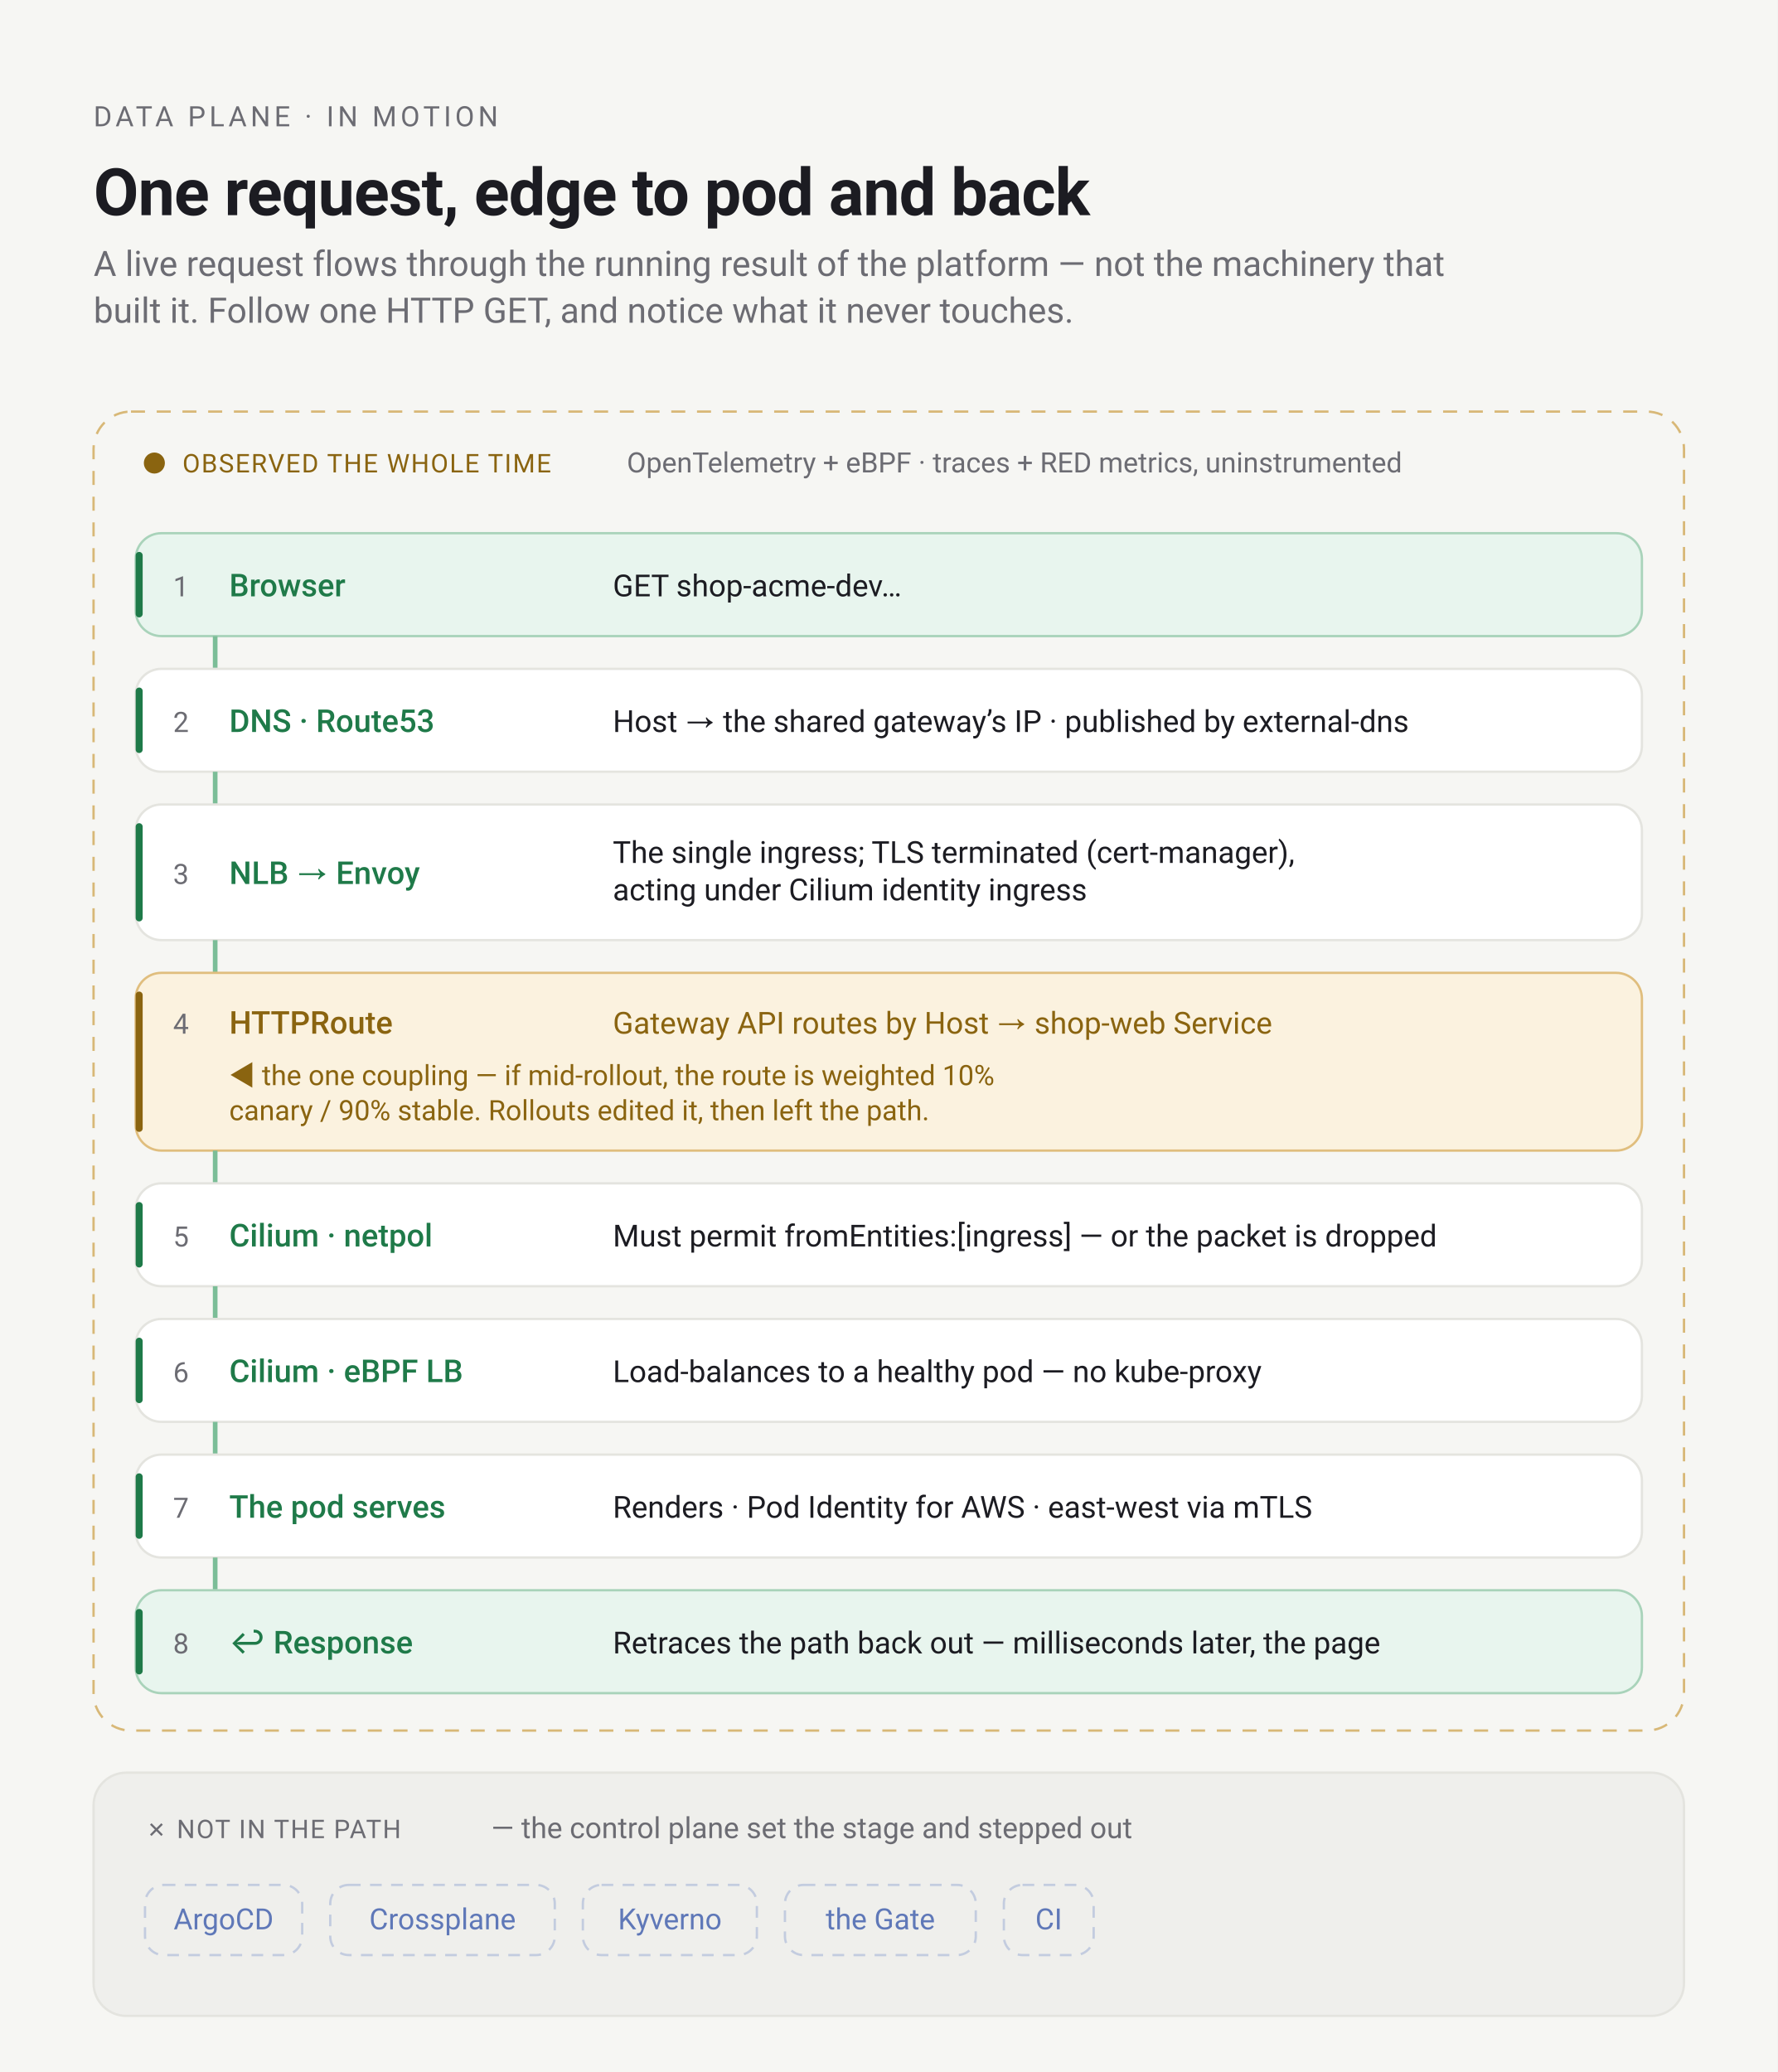
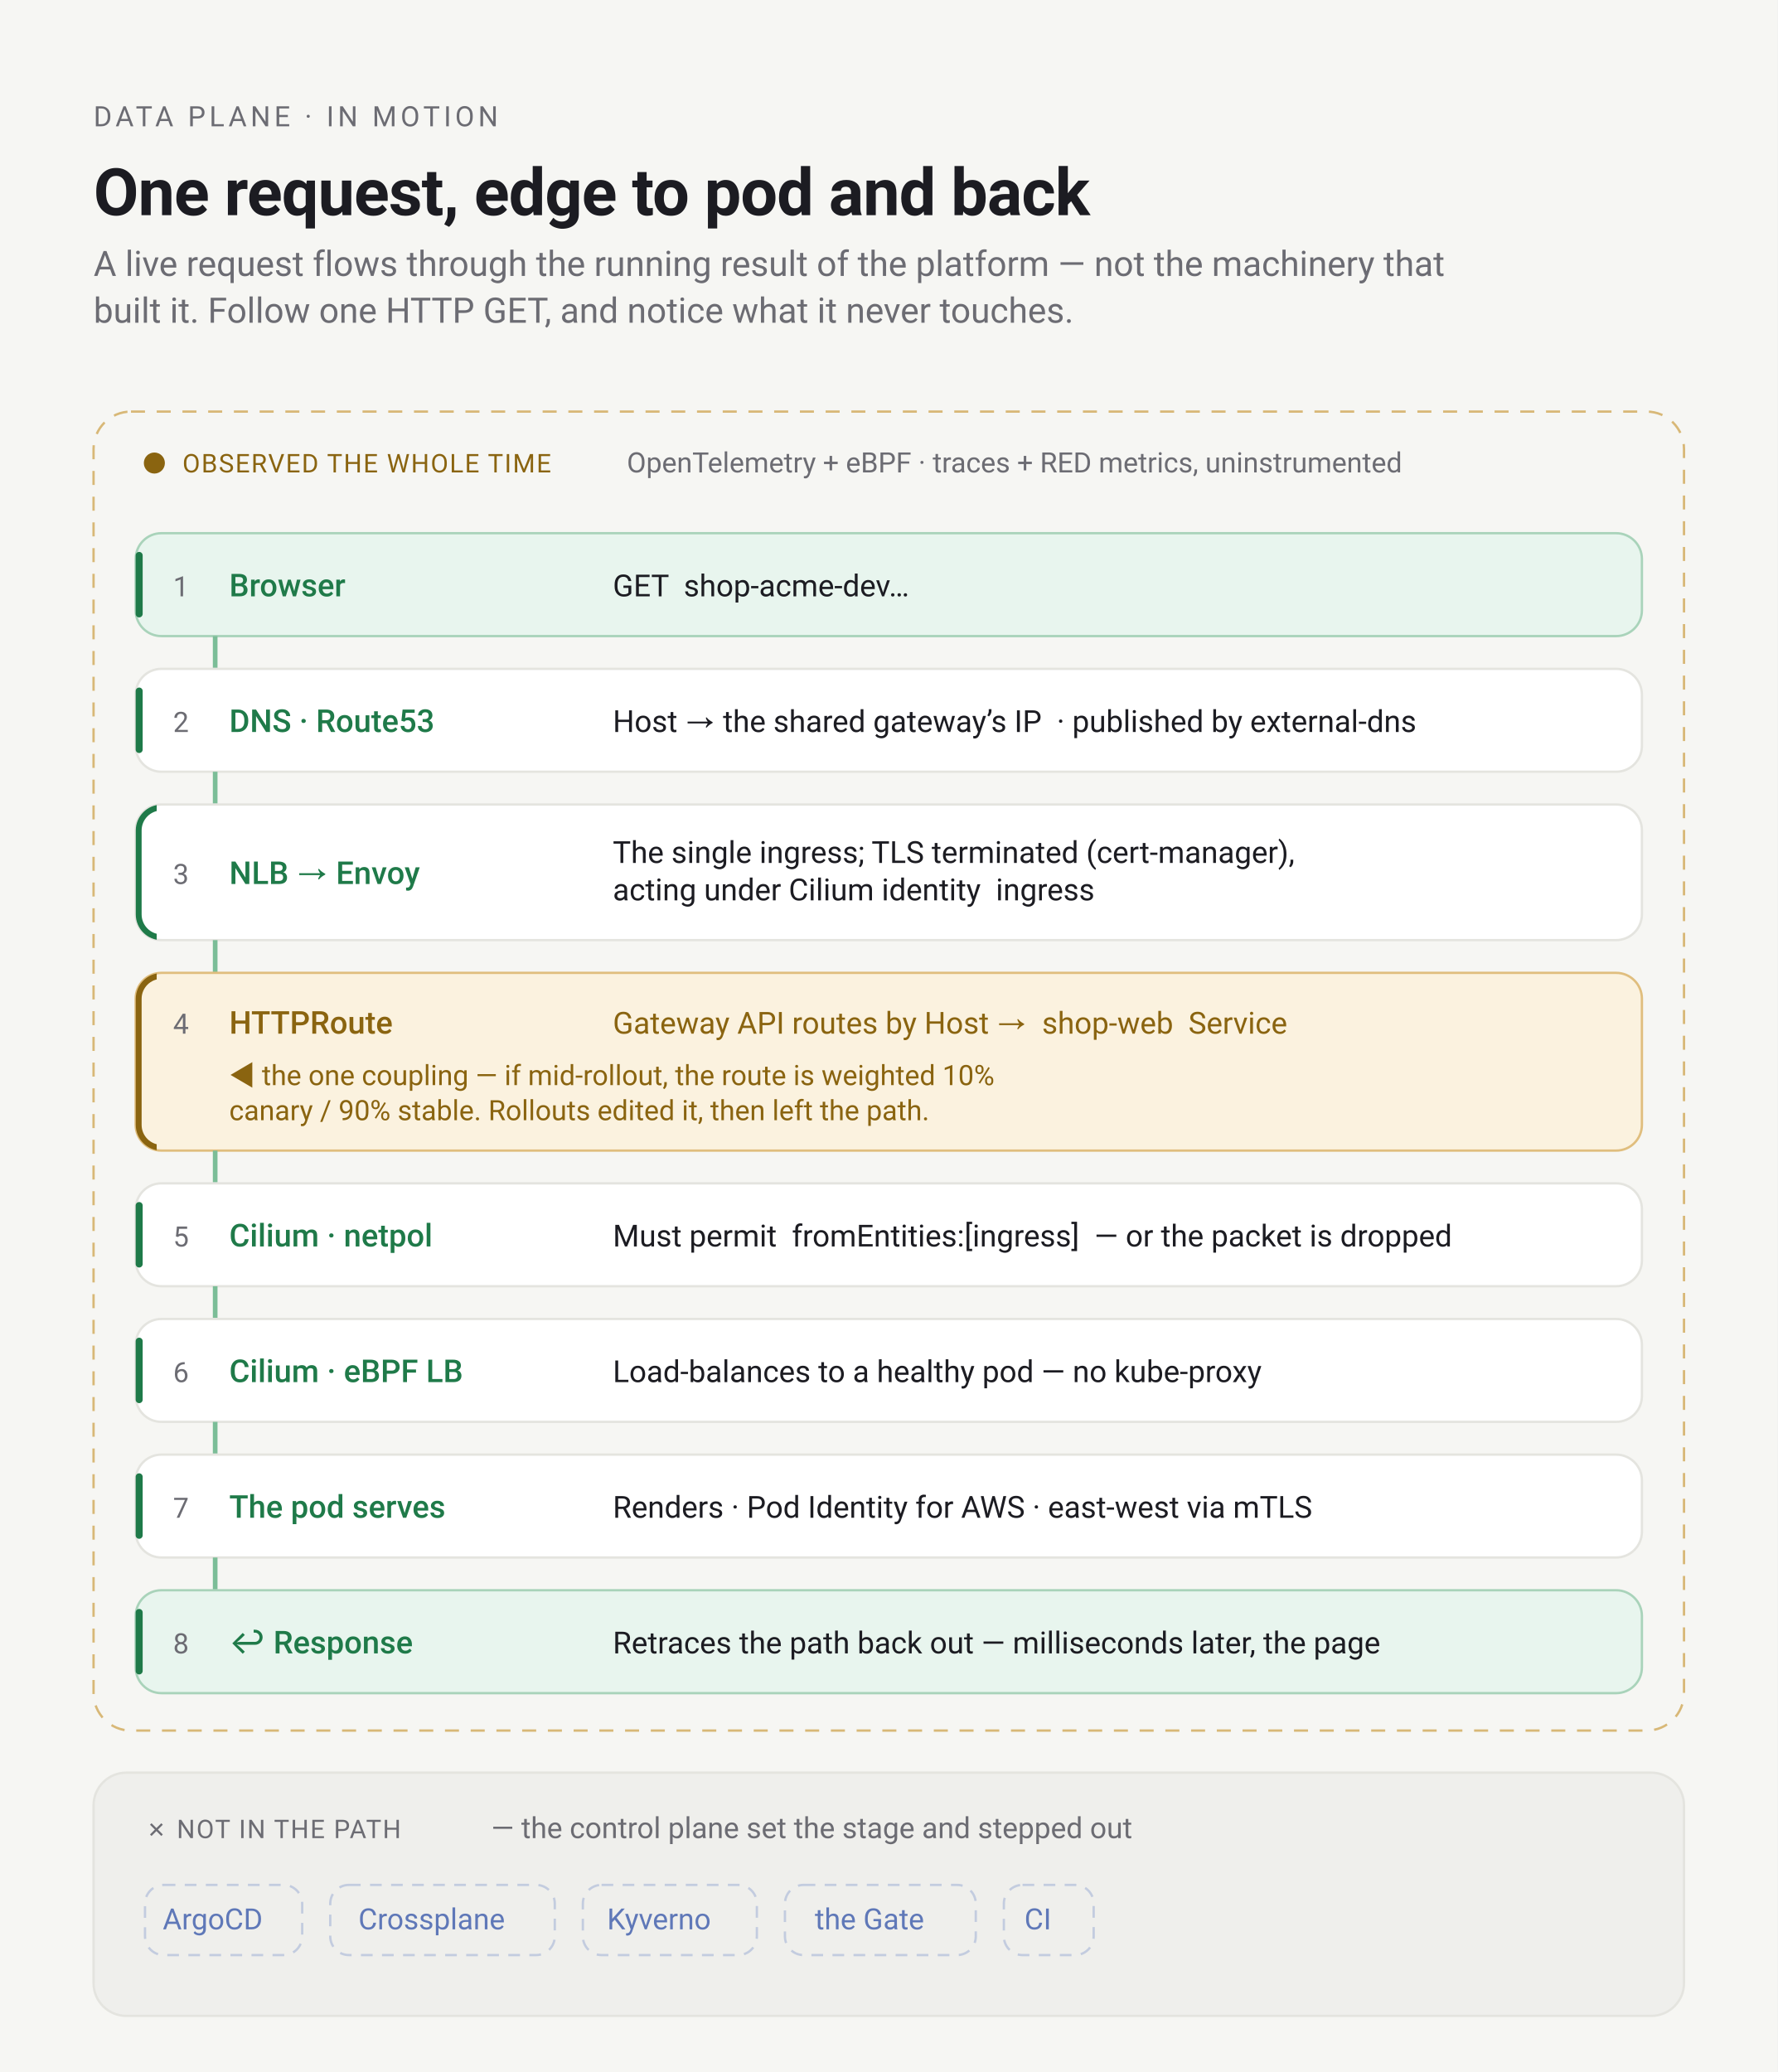
- <svg xmlns="http://www.w3.org/2000/svg" viewBox="0 0 760 886" width="760" height="886" font-family="system-ui,-apple-system,'Segoe UI',Roboto,Helvetica,Arial,sans-serif">
+ <svg xmlns="http://www.w3.org/2000/svg" xml:space="preserve" viewBox="0 0 760 886" width="760" height="886" font-family="system-ui,-apple-system,'Segoe UI',Roboto,Helvetica,Arial,sans-serif">
+   <defs>
+     <clipPath id="abar0">
+       <rect x="57.0" y="343.0" width="10.0" height="60.0" />
+     </clipPath>
+     <clipPath id="abar1">
+       <rect x="57.0" y="415.0" width="10.0" height="78.0" />
+     </clipPath>
+   </defs>
  <style>@media(prefers-color-scheme:dark){[fill="#f6f6f3"]{fill:#1b1b18}[stroke="#f6f6f3"]{stroke:#1b1b18}[fill="#6c6c73"]{fill:#898990}[stroke="#6c6c73"]{stroke:#898990}[fill="#1c1c22"]{fill:#dddde3}[stroke="#1c1c22"]{stroke:#dddde3}[fill="#d8b877"]{fill:#e1c68e}[stroke="#d8b877"]{stroke:#e1c68e}[fill="#8a6410"]{fill:#ecb02d}[stroke="#8a6410"]{stroke:#ecb02d}[fill="#e8f5ee"]{fill:#214b35}[stroke="#e8f5ee"]{stroke:#214b35}[fill="#a9d3ba"]{fill:#9fd0b3}[stroke="#a9d3ba"]{stroke:#9fd0b3}[fill="#1f7a49"]{fill:#45d487}[stroke="#1f7a49"]{stroke:#45d487}[fill="#7bbd97"]{fill:#9fd1b4}[stroke="#7bbd97"]{stroke:#9fd1b4}[fill="#ffffff"]{fill:#141414}[stroke="#ffffff"]{stroke:#141414}[fill="#e4e4df"]{fill:#252521}[stroke="#e4e4df"]{stroke:#252521}[fill="#fbf2df"]{fill:#554219}[stroke="#fbf2df"]{stroke:#554219}[fill="#e0be7e"]{fill:#e6c68a}[stroke="#e0be7e"]{stroke:#e6c68a}[fill="#efefec"]{fill:#1f1f1b}[stroke="#efefec"]{stroke:#1f1f1b}[fill="#c3ccdf"]{fill:#303d5a}[stroke="#c3ccdf"]{stroke:#303d5a}[fill="#5f78b8"]{fill:#9babd4}[stroke="#5f78b8"]{stroke:#9babd4}}</style>
  <rect class="f_bg" x="0" y="0" width="760" height="886" fill="#f6f6f3" />
  <text class="mono f_muted" x="40" y="54" font-size="12" fill="#6c6c73" letter-spacing="1.6px">
    <tspan x="40">DATA PLANE · IN MOTION</tspan>
  </text>
  <text class="f_text" x="40" y="92" font-size="28" fill="#1c1c22" font-weight="600" letter-spacing="-0.3px">
    <tspan x="40">One request, edge to pod and back</tspan>
  </text>
  <text class="f_muted" x="40" y="118" font-size="15" fill="#6c6c73">
    <tspan x="40">A live request flows through the running result of the platform — not the machinery that</tspan>
    <tspan x="40" dy="20">built it. Follow one HTTP GET, and notice what it never touches.</tspan>
  </text>
  <rect x="40" y="176" width="680" height="564" rx="16" class="s_obsBd" fill="none" stroke="#d8b877" stroke-width="1" stroke-dasharray="6 5" />
  <circle cx="66" cy="198" r="4.5" class="f_amber" fill="#8a6410" />
  <text class="mono f_amber" x="78" y="202" font-size="11" fill="#8a6410" letter-spacing="0.05em">
    <tspan x="78">OBSERVED THE WHOLE TIME</tspan>
  </text>
  <text class="f_muted" x="268" y="202" font-size="12" fill="#6c6c73">
    <tspan x="268">OpenTelemetry + eBPF · traces + RED metrics, uninstrumented</tspan>
  </text>
  <rect x="58" y="228" width="644" height="44" rx="11" class="f_greenBg s_greenBd" fill="#e8f5ee" stroke="#a9d3ba" stroke-width="1" />
  <rect x="58" y="236" width="3" height="28" rx="1.5" class="f_green" fill="#1f7a49" />
  <text class="mono f_mono2" x="74" y="255" font-size="12" fill="#6c6c73">
    <tspan x="74">1</tspan>
  </text>
  <text class="mono f_green" x="98" y="255" font-size="13.5" fill="#1f7a49" font-weight="500">
    <tspan x="98">Browser</tspan>
  </text>
  <text class="f_text" x="262" y="255" font-size="13" fill="#1c1c22">
    <tspan x="262">GET  shop-acme-dev…</tspan>
  </text>
  <line class="s_greenLine" x1="92" y1="272" x2="92" y2="286" stroke="#7bbd97" stroke-width="2" />
  <rect x="58" y="286" width="644" height="44" rx="11" class="f_card s_border" fill="#ffffff" stroke="#e4e4df" stroke-width="1" />
  <rect x="58" y="294" width="3" height="28" rx="1.5" class="f_green" fill="#1f7a49" />
  <text class="mono f_mono2" x="74" y="313" font-size="12" fill="#6c6c73">
    <tspan x="74">2</tspan>
  </text>
  <text class="mono f_green" x="98" y="313" font-size="13.5" fill="#1f7a49" font-weight="500">
    <tspan x="98">DNS · Route53</tspan>
  </text>
  <text class="f_text" x="262" y="313" font-size="13" fill="#1c1c22">
    <tspan x="262">Host → the shared gateway’s IP  · published by external-dns</tspan>
  </text>
  <line class="s_greenLine" x1="92" y1="330" x2="92" y2="344" stroke="#7bbd97" stroke-width="2" />
  <rect x="58" y="344" width="644" height="58" rx="11" class="f_card s_border" fill="#ffffff" stroke="#e4e4df" stroke-width="1" />
-   <rect x="58" y="352" width="3" height="42" rx="1.5" class="f_green" fill="#1f7a49" />
+   <rect x="59.3" y="345.3" width="641.5" height="55.5" rx="9.8" fill="none" stroke="#1f7a49" stroke-width="2.5" clip-path="url(#abar0)" />
  <text class="mono f_mono2" x="74" y="378" font-size="12" fill="#6c6c73">
    <tspan x="74">3</tspan>
  </text>
  <text class="mono f_green" x="98" y="378" font-size="13.5" fill="#1f7a49" font-weight="500">
    <tspan x="98">NLB → Envoy</tspan>
  </text>
  <text class="f_text" x="262" y="369" font-size="13" fill="#1c1c22">
    <tspan x="262">The single ingress; TLS terminated (cert-manager),</tspan>
    <tspan x="262" dy="16">acting under Cilium identity  ingress</tspan>
  </text>
  <line class="s_greenLine" x1="92" y1="402" x2="92" y2="416" stroke="#7bbd97" stroke-width="2" />
  <rect x="58" y="416" width="644" height="76" rx="11" class="f_amberBg s_amberBd" fill="#fbf2df" stroke="#e0be7e" stroke-width="1" />
-   <rect x="58" y="424" width="3" height="60" rx="1.5" class="f_amber" fill="#8a6410" />
+   <rect x="59.3" y="417.3" width="641.5" height="73.5" rx="9.8" fill="none" stroke="#8a6410" stroke-width="2.5" clip-path="url(#abar1)" />
  <text class="mono f_mono2" x="74" y="442" font-size="12" fill="#6c6c73">
    <tspan x="74">4</tspan>
  </text>
  <text class="mono f_amber" x="98" y="442" font-size="13.5" fill="#8a6410" font-weight="500">
    <tspan x="98">HTTPRoute</tspan>
  </text>
  <text class="f_amber" x="262" y="442" font-size="13" fill="#8a6410">
    <tspan x="262">Gateway API routes by Host →  shop-web  Service</tspan>
  </text>
  <text class="f_amber" x="98" y="464" font-size="12" fill="#8a6410">
    <tspan x="98">◀ the one coupling — if mid-rollout, the route is weighted 10%</tspan>
  </text>
  <text class="f_amber" x="98" y="479" font-size="12" fill="#8a6410">
    <tspan x="98">canary / 90% stable. Rollouts edited it, then left the path.</tspan>
  </text>
  <line class="s_greenLine" x1="92" y1="492" x2="92" y2="506" stroke="#7bbd97" stroke-width="2" />
  <rect x="58" y="506" width="644" height="44" rx="11" class="f_card s_border" fill="#ffffff" stroke="#e4e4df" stroke-width="1" />
  <rect x="58" y="514" width="3" height="28" rx="1.5" class="f_green" fill="#1f7a49" />
  <text class="mono f_mono2" x="74" y="533" font-size="12" fill="#6c6c73">
    <tspan x="74">5</tspan>
  </text>
  <text class="mono f_green" x="98" y="533" font-size="13.5" fill="#1f7a49" font-weight="500">
    <tspan x="98">Cilium · netpol</tspan>
  </text>
  <text class="f_text" x="262" y="533" font-size="13" fill="#1c1c22">
    <tspan x="262">Must permit  fromEntities:[ingress]  — or the packet is dropped</tspan>
  </text>
  <line class="s_greenLine" x1="92" y1="550" x2="92" y2="564" stroke="#7bbd97" stroke-width="2" />
  <rect x="58" y="564" width="644" height="44" rx="11" class="f_card s_border" fill="#ffffff" stroke="#e4e4df" stroke-width="1" />
  <rect x="58" y="572" width="3" height="28" rx="1.5" class="f_green" fill="#1f7a49" />
  <text class="mono f_mono2" x="74" y="591" font-size="12" fill="#6c6c73">
    <tspan x="74">6</tspan>
  </text>
  <text class="mono f_green" x="98" y="591" font-size="13.5" fill="#1f7a49" font-weight="500">
    <tspan x="98">Cilium · eBPF LB</tspan>
  </text>
  <text class="f_text" x="262" y="591" font-size="13" fill="#1c1c22">
    <tspan x="262">Load-balances to a healthy pod — no kube-proxy</tspan>
  </text>
  <line class="s_greenLine" x1="92" y1="608" x2="92" y2="622" stroke="#7bbd97" stroke-width="2" />
  <rect x="58" y="622" width="644" height="44" rx="11" class="f_card s_border" fill="#ffffff" stroke="#e4e4df" stroke-width="1" />
  <rect x="58" y="630" width="3" height="28" rx="1.5" class="f_green" fill="#1f7a49" />
  <text class="mono f_mono2" x="74" y="649" font-size="12" fill="#6c6c73">
    <tspan x="74">7</tspan>
  </text>
  <text class="mono f_green" x="98" y="649" font-size="13.5" fill="#1f7a49" font-weight="500">
    <tspan x="98">The pod serves</tspan>
  </text>
  <text class="f_text" x="262" y="649" font-size="13" fill="#1c1c22">
    <tspan x="262">Renders · Pod Identity for AWS · east-west via mTLS</tspan>
  </text>
  <line class="s_greenLine" x1="92" y1="666" x2="92" y2="680" stroke="#7bbd97" stroke-width="2" />
  <rect x="58" y="680" width="644" height="44" rx="11" class="f_greenBg s_greenBd" fill="#e8f5ee" stroke="#a9d3ba" stroke-width="1" />
  <rect x="58" y="688" width="3" height="28" rx="1.5" class="f_green" fill="#1f7a49" />
  <text class="mono f_mono2" x="74" y="707" font-size="12" fill="#6c6c73">
    <tspan x="74">8</tspan>
  </text>
  <text class="mono f_green" x="98" y="707" font-size="13.5" fill="#1f7a49" font-weight="500">
    <tspan x="98">↩ Response</tspan>
  </text>
  <text class="f_text" x="262" y="707" font-size="13" fill="#1c1c22">
    <tspan x="262">Retraces the path back out — milliseconds later, the page</tspan>
  </text>
  <rect x="40" y="758" width="680" height="104" rx="14" class="f_panelBg s_border" fill="#efefec" stroke="#e4e4df" stroke-width="1" />
  <text class="mono f_muted" x="62" y="786" font-size="11" fill="#6c6c73" letter-spacing="0.05em">
    <tspan x="62">✗ NOT IN THE PATH</tspan>
  </text>
  <text class="f_muted" x="210" y="786" font-size="12.5" fill="#6c6c73">
    <tspan x="210">— the control plane set the stage and stepped out</tspan>
  </text>
  <rect x="62" y="806" width="67.2" height="30" rx="8" class="s_blueBdDim" fill="none" stroke="#c3ccdf" stroke-width="1" stroke-dasharray="5 4" />
  <text class="mono f_blueDim" x="95.6" y="825" font-size="12.5" fill="#5f78b8" text-anchor="middle">
    <tspan x="95.6">ArgoCD</tspan>
  </text>
  <rect x="141.2" y="806" width="96" height="30" rx="8" class="s_blueBdDim" fill="none" stroke="#c3ccdf" stroke-width="1" stroke-dasharray="5 4" />
  <text class="mono f_blueDim" x="189.2" y="825" font-size="12.5" fill="#5f78b8" text-anchor="middle">
    <tspan x="189.2">Crossplane</tspan>
  </text>
  <rect x="249.2" y="806" width="74.4" height="30" rx="8" class="s_blueBdDim" fill="none" stroke="#c3ccdf" stroke-width="1" stroke-dasharray="5 4" />
  <text class="mono f_blueDim" x="286.4" y="825" font-size="12.5" fill="#5f78b8" text-anchor="middle">
    <tspan x="286.4">Kyverno</tspan>
  </text>
  <rect x="335.6" y="806" width="81.6" height="30" rx="8" class="s_blueBdDim" fill="none" stroke="#c3ccdf" stroke-width="1" stroke-dasharray="5 4" />
  <text class="mono f_blueDim" x="376.4" y="825" font-size="12.5" fill="#5f78b8" text-anchor="middle">
    <tspan x="376.4">the Gate</tspan>
  </text>
  <rect x="429.2" y="806" width="38.4" height="30" rx="8" class="s_blueBdDim" fill="none" stroke="#c3ccdf" stroke-width="1" stroke-dasharray="5 4" />
  <text class="mono f_blueDim" x="448.4" y="825" font-size="12.5" fill="#5f78b8" text-anchor="middle">
    <tspan x="448.4">CI</tspan>
  </text>
</svg>
